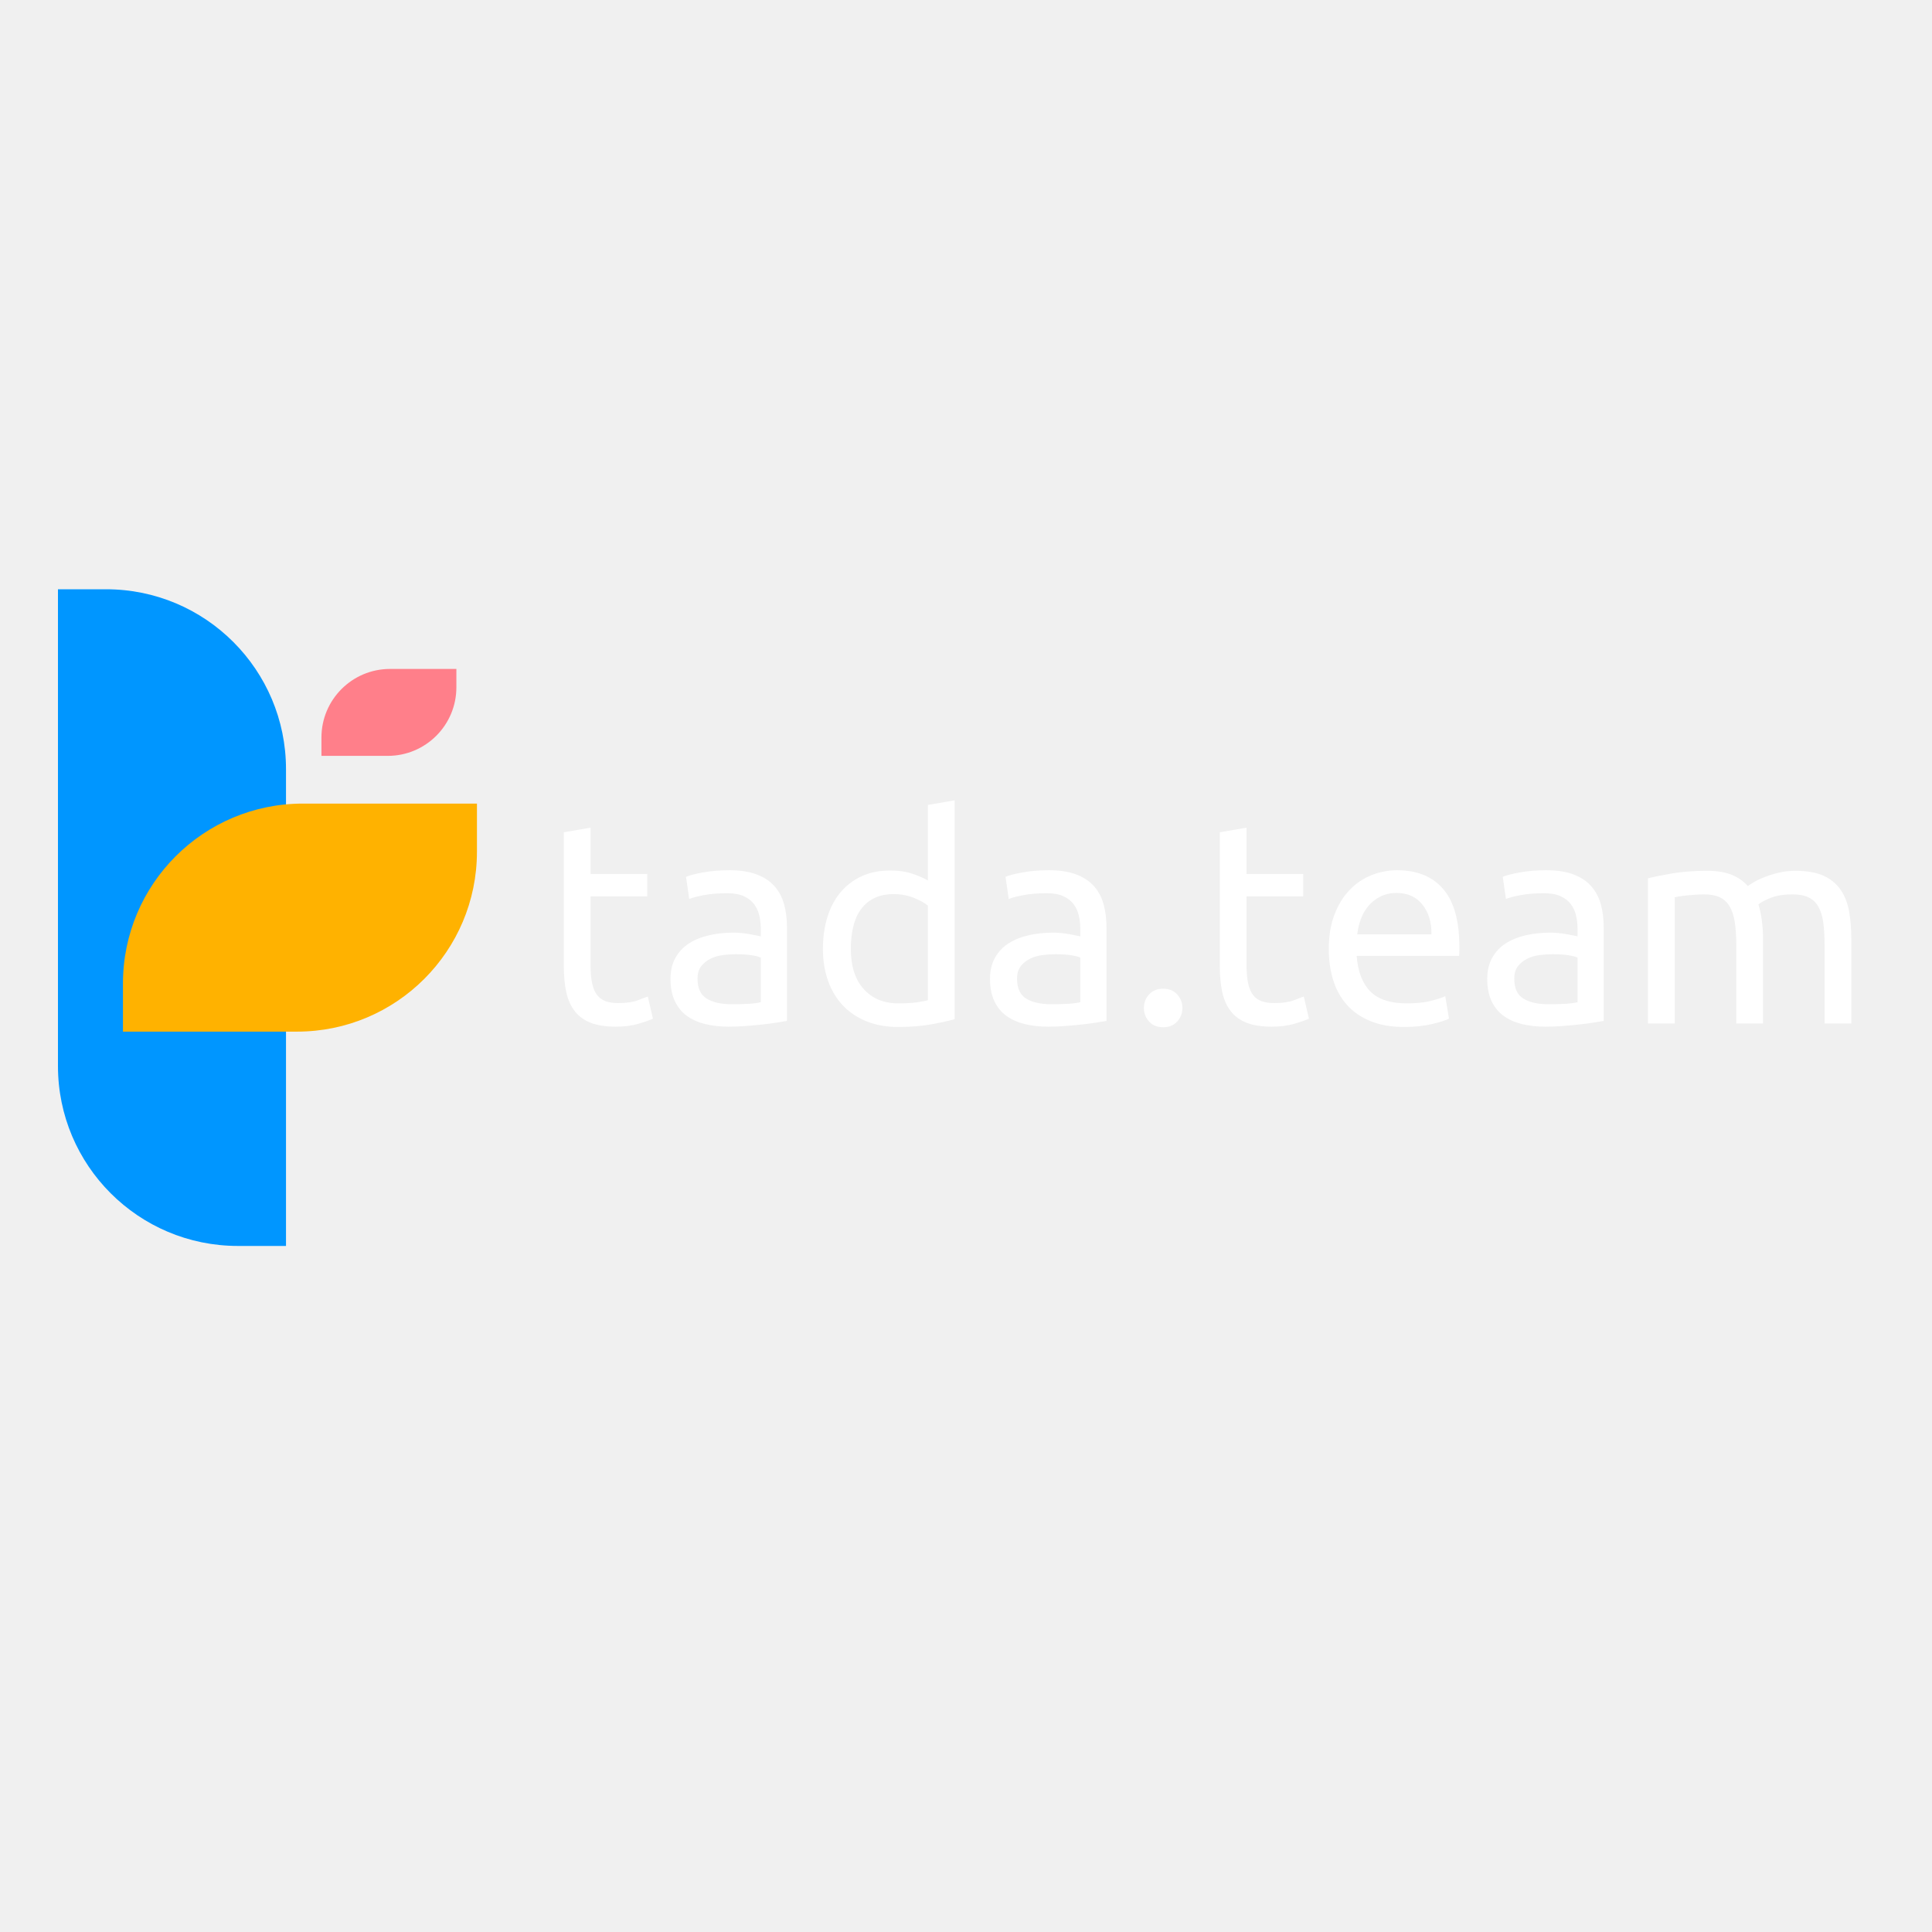
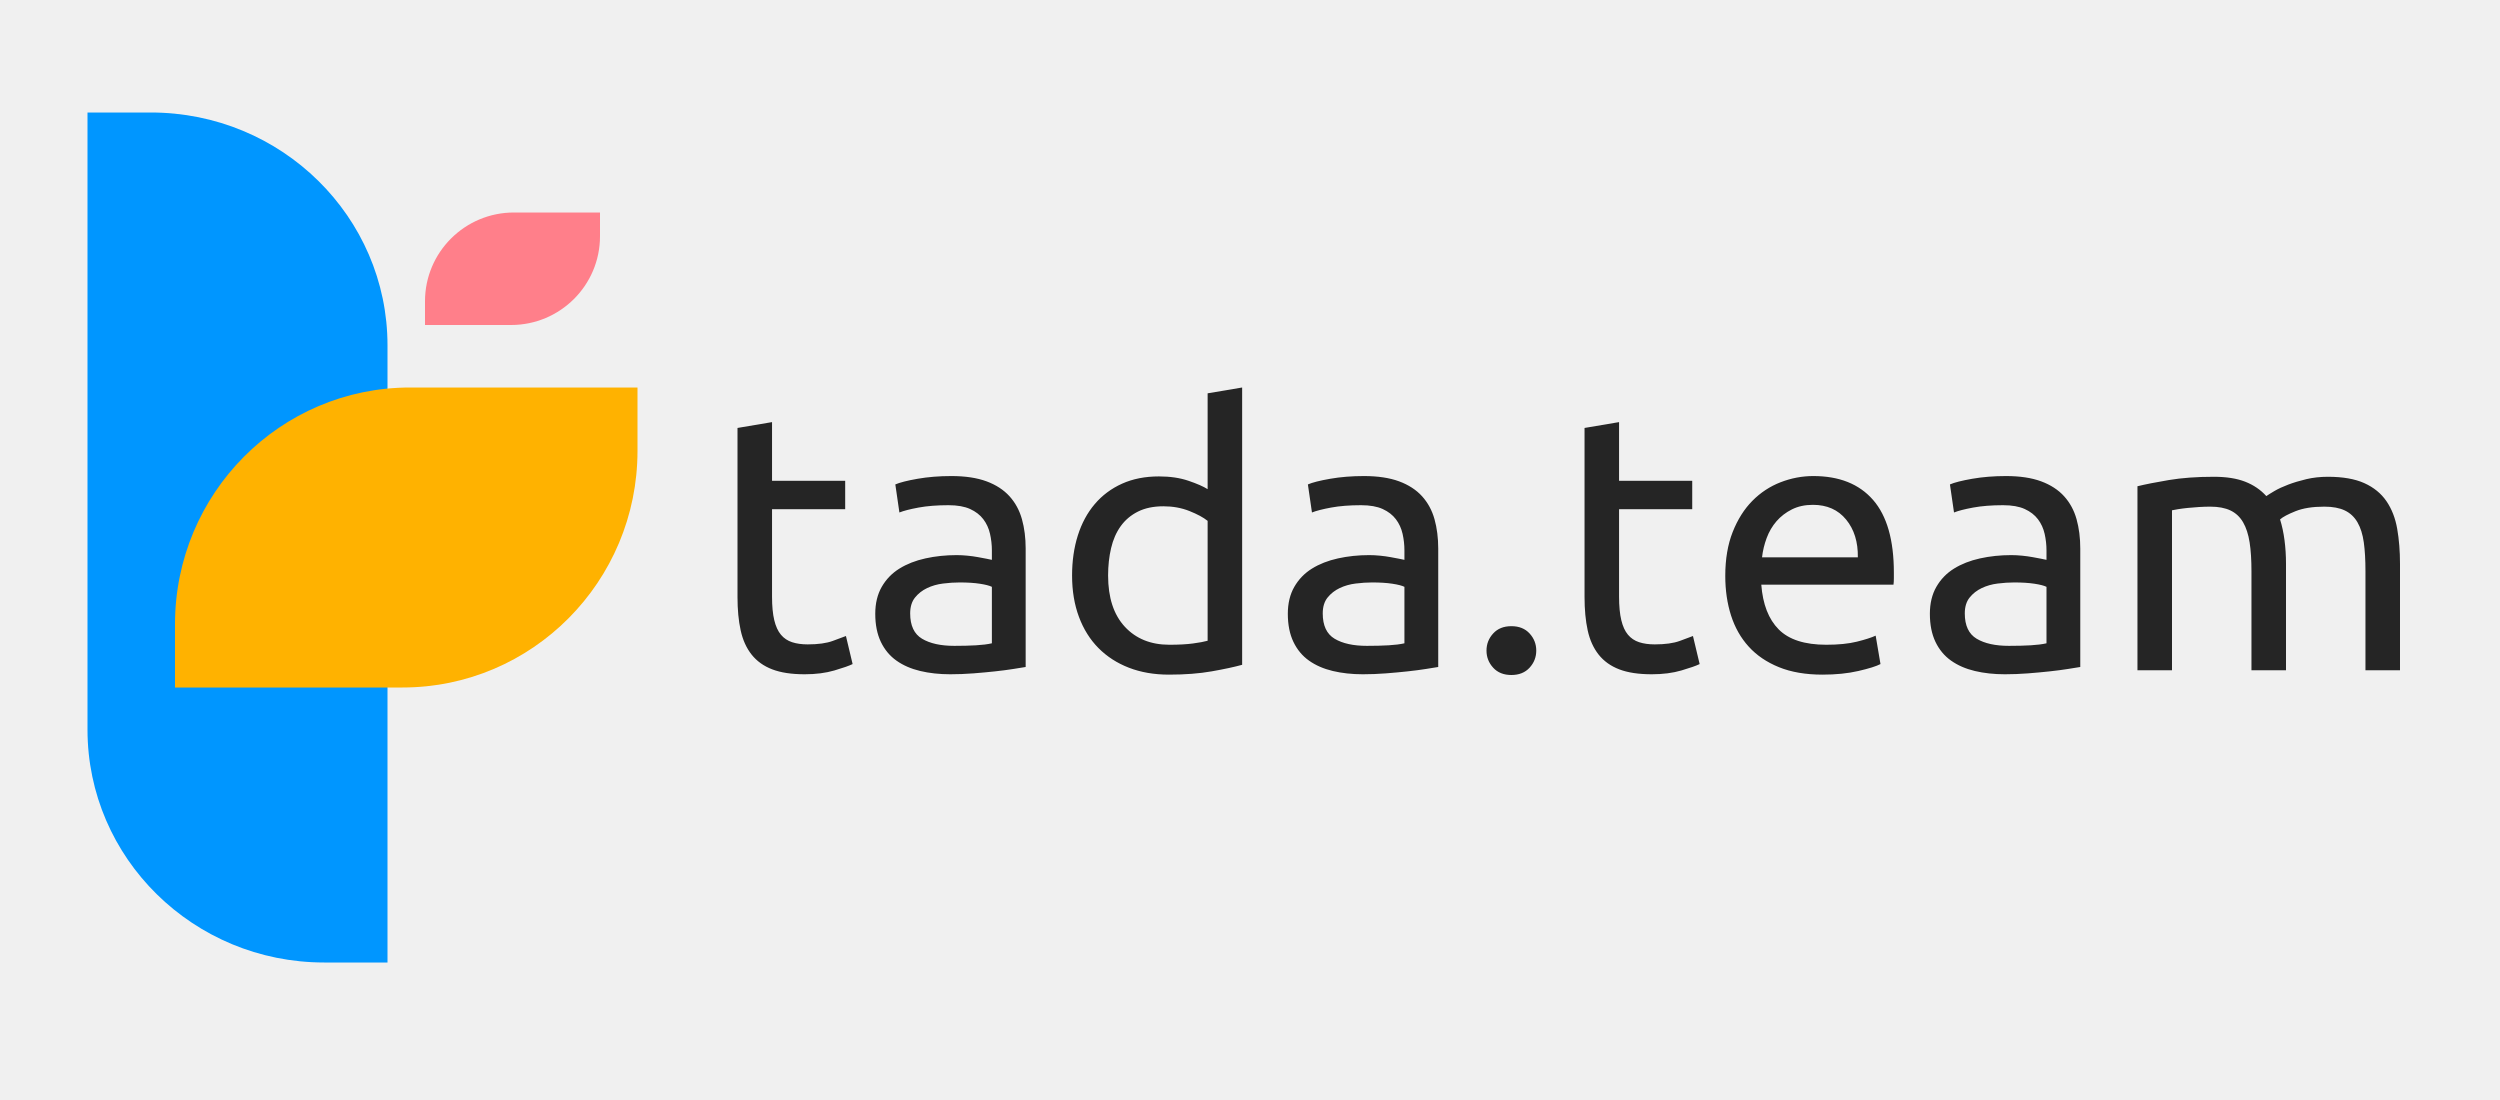
- <svg xmlns="http://www.w3.org/2000/svg" width="200px" height="200px" viewBox="0 0 200 200" version="1.1">
-   <g id="Log-(mid)-200-B" stroke="none" stroke-width="1" fill="none" fill-rule="evenodd">
-     <g id="Group" transform="translate(6, 61)">
-       <path d="M23.607,67.98 L18.626,67.98 C8.339,67.98 -1.69225063e-14,59.641 -1.69225063e-14,49.355 L-1.69225063e-14,0 L4.981,0 C15.268,0 23.607,8.339 23.607,18.626 L23.607,67.98 Z" id="Fill-1" fill="#0096FF" />
-       <path d="M27.276,17.247 L27.276,15.349 C27.276,11.428 30.455,8.249 34.376,8.249 L41.244,8.249 L41.244,10.148 C41.244,14.069 38.065,17.247 34.144,17.247 L27.276,17.247 Z" id="Fill-3" fill="#FF7F8A" />
-       <path d="M6.728,45.793 L6.728,40.812 C6.728,30.526 15.067,22.187 25.354,22.187 L43.373,22.187 L43.373,27.168 C43.373,37.454 35.034,45.793 24.747,45.793 L6.728,45.793 Z" id="Fill-13" fill="#FFB200" />
-       <path d="M57.755,45.281 C58.648,45.281 59.442,45.177 60.136,44.968 C60.831,44.76 61.317,44.586 61.595,44.447 L61.595,44.447 L61.059,42.155 C60.861,42.234 60.508,42.368 60.002,42.557 C59.496,42.745 58.826,42.84 57.993,42.84 C57.516,42.84 57.1,42.78 56.742,42.661 C56.385,42.542 56.087,42.338 55.849,42.051 C55.611,41.763 55.432,41.366 55.313,40.86 C55.194,40.354 55.135,39.714 55.135,38.94 L55.135,38.94 L55.135,31.795 L61,31.795 L61,29.473 L55.135,29.473 L55.135,24.68 L52.366,25.156 L52.366,38.969 C52.366,40.001 52.45,40.909 52.619,41.693 C52.788,42.477 53.081,43.137 53.497,43.673 C53.914,44.209 54.465,44.611 55.15,44.879 C55.834,45.147 56.703,45.281 57.755,45.281 Z M69.425,45.281 C70.04,45.281 70.66,45.256 71.285,45.206 C71.91,45.157 72.491,45.102 73.027,45.043 C73.563,44.983 74.044,44.919 74.471,44.849 C74.897,44.78 75.23,44.725 75.468,44.685 L75.468,44.685 L75.468,35.01 C75.468,34.137 75.369,33.338 75.17,32.613 C74.972,31.889 74.639,31.264 74.173,30.738 C73.707,30.212 73.091,29.805 72.327,29.517 C71.563,29.23 70.625,29.086 69.514,29.086 C68.541,29.086 67.638,29.16 66.805,29.309 C65.971,29.458 65.376,29.612 65.019,29.77 L65.019,29.77 L65.346,32.063 C65.683,31.924 66.194,31.79 66.879,31.661 C67.564,31.532 68.363,31.467 69.276,31.467 C69.99,31.467 70.571,31.571 71.017,31.78 C71.464,31.988 71.816,32.266 72.074,32.613 C72.332,32.961 72.511,33.358 72.61,33.804 C72.709,34.251 72.759,34.702 72.759,35.159 L72.759,35.159 L72.759,35.933 C72.679,35.913 72.541,35.883 72.342,35.844 C72.144,35.804 71.91,35.759 71.642,35.71 C71.375,35.66 71.092,35.62 70.794,35.59 C70.496,35.561 70.208,35.546 69.931,35.546 C69.057,35.546 68.224,35.635 67.43,35.814 C66.636,35.992 65.941,36.27 65.346,36.647 C64.751,37.024 64.279,37.521 63.932,38.136 C63.585,38.751 63.411,39.485 63.411,40.339 C63.411,41.232 63.56,41.996 63.857,42.631 C64.155,43.266 64.572,43.777 65.108,44.164 C65.644,44.551 66.279,44.834 67.013,45.013 C67.747,45.191 68.551,45.281 69.425,45.281 Z M69.752,42.959 C68.66,42.959 67.797,42.765 67.162,42.378 C66.527,41.991 66.209,41.301 66.209,40.309 C66.209,39.773 66.338,39.342 66.596,39.014 C66.854,38.687 67.177,38.429 67.564,38.24 C67.951,38.052 68.378,37.927 68.844,37.868 C69.31,37.808 69.752,37.779 70.169,37.779 C70.804,37.779 71.345,37.813 71.791,37.883 C72.238,37.952 72.56,38.037 72.759,38.136 L72.759,38.136 L72.759,42.75 C72.421,42.83 72,42.884 71.494,42.914 C70.987,42.944 70.407,42.959 69.752,42.959 Z M86.959,45.311 C88.249,45.311 89.391,45.221 90.383,45.043 C91.375,44.864 92.189,44.685 92.824,44.507 L92.824,44.507 L92.824,21.851 L90.055,22.328 L90.055,30.157 C89.718,29.939 89.207,29.711 88.522,29.473 C87.838,29.235 87.049,29.115 86.156,29.115 C85.044,29.115 84.057,29.314 83.193,29.711 C82.33,30.108 81.601,30.663 81.005,31.378 C80.41,32.092 79.958,32.946 79.651,33.938 C79.343,34.931 79.189,36.022 79.189,37.213 C79.189,38.463 79.373,39.59 79.74,40.592 C80.107,41.594 80.628,42.443 81.303,43.137 C81.978,43.832 82.791,44.368 83.744,44.745 C84.697,45.122 85.768,45.311 86.959,45.311 Z M86.989,42.869 C85.501,42.869 84.31,42.378 83.417,41.396 C82.524,40.413 82.077,39.019 82.077,37.213 C82.077,36.419 82.156,35.675 82.315,34.98 C82.474,34.286 82.732,33.685 83.089,33.179 C83.446,32.673 83.908,32.276 84.473,31.988 C85.039,31.701 85.719,31.557 86.513,31.557 C87.267,31.557 87.962,31.686 88.597,31.944 C89.232,32.202 89.718,32.47 90.055,32.747 L90.055,32.747 L90.055,42.542 C89.778,42.621 89.386,42.696 88.879,42.765 C88.373,42.835 87.743,42.869 86.989,42.869 Z M102.499,45.281 C103.115,45.281 103.735,45.256 104.36,45.206 C104.985,45.157 105.566,45.102 106.102,45.043 C106.638,44.983 107.119,44.919 107.546,44.849 C107.972,44.78 108.305,44.725 108.543,44.685 L108.543,44.685 L108.543,35.01 C108.543,34.137 108.444,33.338 108.245,32.613 C108.047,31.889 107.714,31.264 107.248,30.738 C106.781,30.212 106.166,29.805 105.402,29.517 C104.638,29.23 103.7,29.086 102.589,29.086 C101.616,29.086 100.713,29.16 99.88,29.309 C99.046,29.458 98.451,29.612 98.093,29.77 L98.093,29.77 L98.421,32.063 C98.758,31.924 99.269,31.79 99.954,31.661 C100.639,31.532 101.438,31.467 102.351,31.467 C103.065,31.467 103.646,31.571 104.092,31.78 C104.539,31.988 104.891,32.266 105.149,32.613 C105.407,32.961 105.586,33.358 105.685,33.804 C105.784,34.251 105.834,34.702 105.834,35.159 L105.834,35.159 L105.834,35.933 C105.754,35.913 105.615,35.883 105.417,35.844 C105.218,35.804 104.985,35.759 104.717,35.71 C104.449,35.66 104.167,35.62 103.869,35.59 C103.571,35.561 103.283,35.546 103.006,35.546 C102.132,35.546 101.299,35.635 100.505,35.814 C99.711,35.992 99.016,36.27 98.421,36.647 C97.825,37.024 97.354,37.521 97.007,38.136 C96.659,38.751 96.486,39.485 96.486,40.339 C96.486,41.232 96.635,41.996 96.932,42.631 C97.23,43.266 97.647,43.777 98.183,44.164 C98.719,44.551 99.354,44.834 100.088,45.013 C100.822,45.191 101.626,45.281 102.499,45.281 Z M102.827,42.959 C101.735,42.959 100.872,42.765 100.237,42.378 C99.602,41.991 99.284,41.301 99.284,40.309 C99.284,39.773 99.413,39.342 99.671,39.014 C99.929,38.687 100.252,38.429 100.639,38.24 C101.026,38.052 101.453,37.927 101.919,37.868 C102.385,37.808 102.827,37.779 103.244,37.779 C103.879,37.779 104.42,37.813 104.866,37.883 C105.313,37.952 105.635,38.037 105.834,38.136 L105.834,38.136 L105.834,42.75 C105.496,42.83 105.075,42.884 104.568,42.914 C104.062,42.944 103.482,42.959 102.827,42.959 Z M114.408,45.34 C115.023,45.34 115.509,45.142 115.866,44.745 C116.224,44.348 116.402,43.882 116.402,43.346 C116.402,42.81 116.224,42.343 115.866,41.946 C115.509,41.55 115.023,41.351 114.408,41.351 C113.792,41.351 113.306,41.55 112.949,41.946 C112.592,42.343 112.413,42.81 112.413,43.346 C112.413,43.882 112.592,44.348 112.949,44.745 C113.306,45.142 113.792,45.34 114.408,45.34 Z M125.661,45.281 C126.554,45.281 127.348,45.177 128.042,44.968 C128.737,44.76 129.223,44.586 129.501,44.447 L129.501,44.447 L128.965,42.155 C128.767,42.234 128.415,42.368 127.908,42.557 C127.402,42.745 126.733,42.84 125.899,42.84 C125.423,42.84 125.006,42.78 124.649,42.661 C124.291,42.542 123.994,42.338 123.756,42.051 C123.517,41.763 123.339,41.366 123.22,40.86 C123.101,40.354 123.041,39.714 123.041,38.94 L123.041,38.94 L123.041,31.795 L128.906,31.795 L128.906,29.473 L123.041,29.473 L123.041,24.68 L120.272,25.156 L120.272,38.969 C120.272,40.001 120.357,40.909 120.525,41.693 C120.694,42.477 120.987,43.137 121.404,43.673 C121.82,44.209 122.371,44.611 123.056,44.879 C123.741,45.147 124.609,45.281 125.661,45.281 Z M139.355,45.311 C140.427,45.311 141.385,45.211 142.228,45.013 C143.072,44.814 143.662,44.626 143.999,44.447 L143.999,44.447 L143.612,42.125 C143.275,42.284 142.774,42.448 142.109,42.616 C141.444,42.785 140.625,42.869 139.653,42.869 C137.926,42.869 136.656,42.453 135.842,41.619 C135.029,40.785 134.562,39.565 134.443,37.957 L134.443,37.957 L145.041,37.957 C145.061,37.798 145.071,37.625 145.071,37.436 L145.071,37.436 L145.071,36.975 C145.071,34.315 144.515,32.336 143.404,31.036 C142.293,29.736 140.695,29.086 138.611,29.086 C137.718,29.086 136.845,29.254 135.991,29.592 C135.138,29.929 134.384,30.435 133.729,31.11 C133.074,31.785 132.548,32.633 132.151,33.655 C131.754,34.678 131.555,35.873 131.555,37.243 C131.555,38.414 131.709,39.49 132.017,40.473 C132.324,41.455 132.796,42.304 133.431,43.018 C134.066,43.733 134.875,44.293 135.857,44.7 C136.84,45.107 138.006,45.311 139.355,45.311 Z M142.183,35.724 L134.503,35.724 C134.562,35.189 134.686,34.663 134.875,34.147 C135.063,33.631 135.326,33.174 135.664,32.777 C136.001,32.38 136.413,32.058 136.899,31.81 C137.385,31.562 137.946,31.438 138.581,31.438 C139.712,31.438 140.601,31.839 141.246,32.643 C141.891,33.447 142.203,34.474 142.183,35.724 L142.183,35.724 Z M153.972,45.281 C154.588,45.281 155.208,45.256 155.833,45.206 C156.458,45.157 157.039,45.102 157.575,45.043 C158.111,44.983 158.592,44.919 159.019,44.849 C159.445,44.78 159.778,44.725 160.016,44.685 L160.016,44.685 L160.016,35.01 C160.016,34.137 159.917,33.338 159.718,32.613 C159.52,31.889 159.187,31.264 158.721,30.738 C158.254,30.212 157.639,29.805 156.875,29.517 C156.111,29.23 155.173,29.086 154.062,29.086 C153.089,29.086 152.186,29.16 151.353,29.309 C150.519,29.458 149.924,29.612 149.566,29.77 L149.566,29.77 L149.894,32.063 C150.231,31.924 150.742,31.79 151.427,31.661 C152.112,31.532 152.911,31.467 153.824,31.467 C154.538,31.467 155.119,31.571 155.565,31.78 C156.012,31.988 156.364,32.266 156.622,32.613 C156.88,32.961 157.059,33.358 157.158,33.804 C157.257,34.251 157.307,34.702 157.307,35.159 L157.307,35.159 L157.307,35.933 C157.227,35.913 157.088,35.883 156.89,35.844 C156.691,35.804 156.458,35.759 156.19,35.71 C155.922,35.66 155.64,35.62 155.342,35.59 C155.044,35.561 154.756,35.546 154.479,35.546 C153.605,35.546 152.772,35.635 151.978,35.814 C151.184,35.992 150.489,36.27 149.894,36.647 C149.298,37.024 148.827,37.521 148.48,38.136 C148.132,38.751 147.959,39.485 147.959,40.339 C147.959,41.232 148.108,41.996 148.405,42.631 C148.703,43.266 149.12,43.777 149.656,44.164 C150.192,44.551 150.827,44.834 151.561,45.013 C152.295,45.191 153.099,45.281 153.972,45.281 Z M154.3,42.959 C153.208,42.959 152.345,42.765 151.71,42.378 C151.075,41.991 150.757,41.301 150.757,40.309 C150.757,39.773 150.886,39.342 151.144,39.014 C151.402,38.687 151.725,38.429 152.112,38.24 C152.499,38.052 152.926,37.927 153.392,37.868 C153.858,37.808 154.3,37.779 154.717,37.779 C155.352,37.779 155.893,37.813 156.339,37.883 C156.786,37.952 157.108,38.037 157.307,38.136 L157.307,38.136 L157.307,42.75 C156.969,42.83 156.548,42.884 156.041,42.914 C155.535,42.944 154.955,42.959 154.3,42.959 Z M167.369,44.953 L167.369,31.884 C167.449,31.864 167.607,31.834 167.845,31.795 C168.084,31.755 168.347,31.72 168.634,31.691 C168.922,31.661 169.225,31.636 169.542,31.616 C169.86,31.596 170.158,31.586 170.435,31.586 C171.09,31.586 171.631,31.691 172.058,31.899 C172.485,32.107 172.822,32.43 173.07,32.867 C173.318,33.303 173.492,33.849 173.591,34.504 C173.69,35.159 173.74,35.943 173.74,36.856 L173.74,36.856 L173.74,44.953 L176.509,44.953 L176.509,36.26 C176.509,35.586 176.469,34.941 176.39,34.325 C176.31,33.71 176.191,33.144 176.032,32.628 C176.251,32.43 176.662,32.207 177.268,31.959 C177.873,31.71 178.642,31.586 179.575,31.586 C180.25,31.586 180.801,31.691 181.227,31.899 C181.654,32.107 181.991,32.43 182.239,32.867 C182.488,33.303 182.656,33.849 182.746,34.504 C182.835,35.159 182.879,35.943 182.879,36.856 L182.879,36.856 L182.879,44.953 L185.648,44.953 L185.648,36.26 C185.648,35.228 185.574,34.276 185.425,33.402 C185.276,32.529 184.988,31.775 184.562,31.14 C184.135,30.505 183.544,30.014 182.79,29.666 C182.036,29.319 181.064,29.145 179.873,29.145 C179.257,29.145 178.682,29.21 178.146,29.339 C177.61,29.468 177.124,29.617 176.687,29.785 C176.251,29.954 175.883,30.128 175.586,30.306 C175.288,30.485 175.07,30.624 174.931,30.723 C174.474,30.207 173.909,29.815 173.234,29.547 C172.559,29.279 171.726,29.145 170.733,29.145 C169.364,29.145 168.158,29.235 167.116,29.413 C166.074,29.592 165.236,29.76 164.6,29.919 L164.6,29.919 L164.6,44.953 L167.369,44.953 Z" id="tada.team" fill="#FFFFFF" fill-rule="nonzero" />
+ <svg xmlns="http://www.w3.org/2000/svg" width="200px" height="88px" viewBox="0 0 200 88" version="1.1">
+   <g id="logo" stroke="none" stroke-width="1" fill="none" fill-rule="evenodd">
+     <g id="Group" transform="translate(7, 9)">
+       <path d="M24,68 L18.936,68 C8.478,68 0,59.659 0,49.369 L0,0 L5.064,0 C15.522,0 24,8.341 24,18.631 L24,68 Z" id="Fill-1" fill="#0096FF" />
+       <path d="M27,17 L27,15.101 C27,11.179 30.186,8 34.116,8 L41,8 L41,9.899 C41,13.821 37.814,17 33.884,17 L27,17 Z" id="Fill-3" fill="#FF7F8A" />
+       <path d="M7,46 L7,40.936 C7,30.478 15.42,22 25.806,22 L44,22 L44,27.064 C44,37.522 35.58,46 25.194,46 L7,46 Z" id="Fill-13" fill="#FFB200" />
+       <path d="M57.377,44.942 C58.268,44.942 59.06,44.84 59.754,44.636 C60.447,44.432 60.932,44.262 61.209,44.125 L61.209,44.125 L60.675,41.881 C60.477,41.959 60.125,42.09 59.62,42.274 C59.115,42.459 58.447,42.551 57.615,42.551 C57.139,42.551 56.723,42.493 56.367,42.376 C56.01,42.26 55.713,42.061 55.476,41.779 C55.238,41.497 55.06,41.108 54.941,40.613 C54.822,40.117 54.763,39.49 54.763,38.733 L54.763,38.733 L54.763,31.736 L60.615,31.736 L60.615,29.463 L54.763,29.463 L54.763,24.769 L52,25.236 L52,38.762 C52,39.772 52.084,40.661 52.253,41.429 C52.421,42.197 52.713,42.843 53.129,43.368 C53.545,43.892 54.094,44.286 54.778,44.548 C55.461,44.811 56.327,44.942 57.377,44.942 Z M69.022,44.942 C69.636,44.942 70.255,44.917 70.879,44.869 C71.503,44.82 72.082,44.767 72.617,44.708 C73.152,44.65 73.632,44.587 74.058,44.519 C74.484,44.451 74.815,44.398 75.053,44.359 L75.053,44.359 L75.053,34.885 C75.053,34.03 74.954,33.247 74.756,32.538 C74.558,31.829 74.226,31.217 73.761,30.702 C73.295,30.187 72.681,29.788 71.919,29.506 C71.156,29.225 70.221,29.084 69.111,29.084 C68.141,29.084 67.24,29.157 66.408,29.302 C65.576,29.448 64.982,29.599 64.626,29.754 L64.626,29.754 L64.952,31.999 C65.289,31.863 65.799,31.732 66.482,31.605 C67.166,31.479 67.963,31.416 68.874,31.416 C69.587,31.416 70.166,31.518 70.612,31.722 C71.057,31.926 71.409,32.198 71.666,32.538 C71.924,32.878 72.102,33.267 72.201,33.704 C72.3,34.141 72.35,34.583 72.35,35.03 L72.35,35.03 L72.35,35.788 C72.27,35.769 72.132,35.74 71.934,35.701 C71.736,35.662 71.503,35.618 71.236,35.57 C70.968,35.521 70.686,35.482 70.389,35.453 C70.092,35.424 69.805,35.409 69.527,35.409 C68.656,35.409 67.824,35.497 67.032,35.672 C66.24,35.847 65.547,36.119 64.952,36.488 C64.358,36.857 63.888,37.343 63.541,37.946 C63.195,38.548 63.021,39.267 63.021,40.103 C63.021,40.977 63.17,41.725 63.467,42.347 C63.764,42.969 64.18,43.47 64.715,43.849 C65.249,44.228 65.883,44.504 66.616,44.679 C67.349,44.854 68.151,44.942 69.022,44.942 Z M69.349,42.668 C68.26,42.668 67.398,42.478 66.765,42.099 C66.131,41.721 65.814,41.045 65.814,40.074 C65.814,39.549 65.943,39.126 66.2,38.805 C66.458,38.485 66.779,38.232 67.166,38.048 C67.552,37.863 67.978,37.741 68.443,37.683 C68.908,37.625 69.349,37.596 69.765,37.596 C70.399,37.596 70.938,37.63 71.384,37.698 C71.83,37.766 72.152,37.848 72.35,37.946 L72.35,37.946 L72.35,42.464 C72.013,42.542 71.592,42.595 71.087,42.624 C70.582,42.653 70.003,42.668 69.349,42.668 Z M86.52,44.971 C87.807,44.971 88.946,44.883 89.936,44.708 C90.927,44.534 91.739,44.359 92.372,44.184 L92.372,44.184 L92.372,22 L89.61,22.466 L89.61,30.133 C89.273,29.919 88.763,29.696 88.08,29.463 C87.396,29.229 86.609,29.113 85.718,29.113 C84.609,29.113 83.624,29.307 82.762,29.696 C81.9,30.084 81.173,30.629 80.579,31.328 C79.984,32.028 79.534,32.864 79.227,33.835 C78.92,34.807 78.766,35.876 78.766,37.042 C78.766,38.266 78.95,39.369 79.316,40.35 C79.682,41.332 80.202,42.163 80.876,42.843 C81.549,43.523 82.361,44.048 83.312,44.417 C84.262,44.786 85.332,44.971 86.52,44.971 Z M86.55,42.58 C85.064,42.58 83.876,42.099 82.985,41.138 C82.094,40.176 81.648,38.81 81.648,37.042 C81.648,36.264 81.727,35.536 81.886,34.856 C82.044,34.175 82.302,33.587 82.658,33.092 C83.015,32.596 83.475,32.208 84.039,31.926 C84.604,31.644 85.282,31.503 86.074,31.503 C86.827,31.503 87.52,31.629 88.154,31.882 C88.788,32.135 89.273,32.397 89.61,32.669 L89.61,32.669 L89.61,42.26 C89.332,42.338 88.941,42.41 88.436,42.478 C87.931,42.546 87.302,42.58 86.55,42.58 Z M102.027,44.942 C102.641,44.942 103.26,44.917 103.884,44.869 C104.508,44.82 105.087,44.767 105.622,44.708 C106.157,44.65 106.637,44.587 107.063,44.519 C107.488,44.451 107.82,44.398 108.058,44.359 L108.058,44.359 L108.058,34.885 C108.058,34.03 107.959,33.247 107.761,32.538 C107.563,31.829 107.231,31.217 106.766,30.702 C106.3,30.187 105.686,29.788 104.924,29.506 C104.161,29.225 103.225,29.084 102.116,29.084 C101.146,29.084 100.245,29.157 99.413,29.302 C98.581,29.448 97.987,29.599 97.631,29.754 L97.631,29.754 L97.957,31.999 C98.294,31.863 98.804,31.732 99.487,31.605 C100.171,31.479 100.968,31.416 101.879,31.416 C102.592,31.416 103.171,31.518 103.617,31.722 C104.062,31.926 104.414,32.198 104.671,32.538 C104.929,32.878 105.107,33.267 105.206,33.704 C105.305,34.141 105.354,34.583 105.354,35.03 L105.354,35.03 L105.354,35.788 C105.275,35.769 105.137,35.74 104.939,35.701 C104.741,35.662 104.508,35.618 104.24,35.57 C103.973,35.521 103.691,35.482 103.394,35.453 C103.097,35.424 102.81,35.409 102.532,35.409 C101.661,35.409 100.829,35.497 100.037,35.672 C99.245,35.847 98.551,36.119 97.957,36.488 C97.363,36.857 96.893,37.343 96.546,37.946 C96.2,38.548 96.026,39.267 96.026,40.103 C96.026,40.977 96.175,41.725 96.472,42.347 C96.769,42.969 97.185,43.47 97.72,43.849 C98.254,44.228 98.888,44.504 99.621,44.679 C100.354,44.854 101.156,44.942 102.027,44.942 Z M102.354,42.668 C101.265,42.668 100.403,42.478 99.769,42.099 C99.136,41.721 98.819,41.045 98.819,40.074 C98.819,39.549 98.948,39.126 99.205,38.805 C99.463,38.485 99.784,38.232 100.171,38.048 C100.557,37.863 100.983,37.741 101.448,37.683 C101.913,37.625 102.354,37.596 102.77,37.596 C103.404,37.596 103.943,37.63 104.389,37.698 C104.835,37.766 105.156,37.848 105.354,37.946 L105.354,37.946 L105.354,42.464 C105.018,42.542 104.597,42.595 104.092,42.624 C103.587,42.653 103.008,42.668 102.354,42.668 Z M113.91,45 C114.524,45 115.009,44.806 115.366,44.417 C115.722,44.028 115.901,43.572 115.901,43.047 C115.901,42.522 115.722,42.065 115.366,41.677 C115.009,41.288 114.524,41.094 113.91,41.094 C113.296,41.094 112.811,41.288 112.455,41.677 C112.098,42.065 111.92,42.522 111.92,43.047 C111.92,43.572 112.098,44.028 112.455,44.417 C112.811,44.806 113.296,45 113.91,45 Z M125.14,44.942 C126.031,44.942 126.823,44.84 127.516,44.636 C128.209,44.432 128.695,44.262 128.972,44.125 L128.972,44.125 L128.437,41.881 C128.239,41.959 127.888,42.09 127.383,42.274 C126.877,42.459 126.209,42.551 125.377,42.551 C124.902,42.551 124.486,42.493 124.13,42.376 C123.773,42.26 123.476,42.061 123.238,41.779 C123.001,41.497 122.822,41.108 122.704,40.613 C122.585,40.117 122.525,39.49 122.525,38.733 L122.525,38.733 L122.525,31.736 L128.378,31.736 L128.378,29.463 L122.525,29.463 L122.525,24.769 L119.763,25.236 L119.763,38.762 C119.763,39.772 119.847,40.661 120.015,41.429 C120.183,42.197 120.476,42.843 120.891,43.368 C121.307,43.892 121.857,44.286 122.54,44.548 C123.223,44.811 124.09,44.942 125.14,44.942 Z M138.805,44.971 C139.874,44.971 140.83,44.874 141.672,44.679 C142.513,44.485 143.103,44.3 143.439,44.125 L143.439,44.125 L143.053,41.852 C142.716,42.007 142.216,42.168 141.553,42.333 C140.889,42.498 140.073,42.58 139.102,42.58 C137.379,42.58 136.112,42.172 135.3,41.356 C134.488,40.54 134.022,39.345 133.903,37.771 L133.903,37.771 L144.479,37.771 C144.499,37.615 144.509,37.445 144.509,37.26 L144.509,37.26 L144.509,36.809 C144.509,34.204 143.954,32.266 142.845,30.993 C141.736,29.72 140.142,29.084 138.062,29.084 C137.171,29.084 136.3,29.249 135.448,29.579 C134.596,29.91 133.844,30.405 133.19,31.066 C132.537,31.727 132.012,32.557 131.616,33.558 C131.22,34.559 131.022,35.73 131.022,37.071 C131.022,38.218 131.175,39.272 131.482,40.234 C131.789,41.196 132.259,42.027 132.893,42.726 C133.527,43.426 134.334,43.975 135.314,44.373 C136.295,44.772 137.458,44.971 138.805,44.971 Z M141.627,35.584 L133.963,35.584 C134.022,35.06 134.146,34.545 134.334,34.039 C134.522,33.534 134.785,33.087 135.121,32.698 C135.458,32.31 135.869,31.994 136.354,31.751 C136.839,31.508 137.399,31.387 138.033,31.387 C139.161,31.387 140.048,31.78 140.691,32.567 C141.335,33.354 141.647,34.36 141.627,35.584 L141.627,35.584 Z M153.391,44.942 C154.005,44.942 154.624,44.917 155.248,44.869 C155.872,44.82 156.451,44.767 156.986,44.708 C157.521,44.65 158.001,44.587 158.427,44.519 C158.853,44.451 159.184,44.398 159.422,44.359 L159.422,44.359 L159.422,34.885 C159.422,34.03 159.323,33.247 159.125,32.538 C158.927,31.829 158.595,31.217 158.13,30.702 C157.664,30.187 157.05,29.788 156.288,29.506 C155.525,29.225 154.59,29.084 153.48,29.084 C152.51,29.084 151.609,29.157 150.777,29.302 C149.945,29.448 149.351,29.599 148.995,29.754 L148.995,29.754 L149.321,31.999 C149.658,31.863 150.168,31.732 150.851,31.605 C151.535,31.479 152.332,31.416 153.243,31.416 C153.956,31.416 154.535,31.518 154.981,31.722 C155.426,31.926 155.778,32.198 156.035,32.538 C156.293,32.878 156.471,33.267 156.57,33.704 C156.669,34.141 156.719,34.583 156.719,35.03 L156.719,35.03 L156.719,35.788 C156.639,35.769 156.501,35.74 156.303,35.701 C156.105,35.662 155.872,35.618 155.605,35.57 C155.337,35.521 155.055,35.482 154.758,35.453 C154.461,35.424 154.174,35.409 153.896,35.409 C153.025,35.409 152.193,35.497 151.401,35.672 C150.609,35.847 149.916,36.119 149.321,36.488 C148.727,36.857 148.257,37.343 147.91,37.946 C147.564,38.548 147.39,39.267 147.39,40.103 C147.39,40.977 147.539,41.725 147.836,42.347 C148.133,42.969 148.549,43.47 149.084,43.849 C149.618,44.228 150.252,44.504 150.985,44.679 C151.718,44.854 152.52,44.942 153.391,44.942 Z M153.718,42.668 C152.629,42.668 151.767,42.478 151.134,42.099 C150.5,41.721 150.183,41.045 150.183,40.074 C150.183,39.549 150.312,39.126 150.569,38.805 C150.827,38.485 151.148,38.232 151.535,38.048 C151.921,37.863 152.347,37.741 152.812,37.683 C153.277,37.625 153.718,37.596 154.134,37.596 C154.768,37.596 155.307,37.63 155.753,37.698 C156.199,37.766 156.521,37.848 156.719,37.946 L156.719,37.946 L156.719,42.464 C156.382,42.542 155.961,42.595 155.456,42.624 C154.951,42.653 154.372,42.668 153.718,42.668 Z M166.76,44.621 L166.76,31.824 C166.839,31.804 166.997,31.775 167.235,31.736 C167.473,31.698 167.735,31.663 168.022,31.634 C168.309,31.605 168.611,31.581 168.928,31.561 C169.245,31.542 169.542,31.532 169.82,31.532 C170.473,31.532 171.013,31.634 171.439,31.838 C171.864,32.042 172.201,32.358 172.449,32.786 C172.696,33.213 172.869,33.748 172.969,34.389 C173.068,35.03 173.117,35.798 173.117,36.692 L173.117,36.692 L173.117,44.621 L175.88,44.621 L175.88,36.109 C175.88,35.448 175.84,34.817 175.761,34.214 C175.682,33.612 175.563,33.058 175.405,32.553 C175.622,32.358 176.033,32.14 176.637,31.897 C177.241,31.654 178.009,31.532 178.94,31.532 C179.613,31.532 180.163,31.634 180.588,31.838 C181.014,32.042 181.351,32.358 181.599,32.786 C181.846,33.213 182.014,33.748 182.104,34.389 C182.193,35.03 182.237,35.798 182.237,36.692 L182.237,36.692 L182.237,44.621 L185,44.621 L185,36.109 C185,35.098 184.926,34.166 184.777,33.311 C184.629,32.455 184.341,31.717 183.916,31.095 C183.49,30.473 182.901,29.992 182.148,29.652 C181.396,29.312 180.425,29.142 179.237,29.142 C178.623,29.142 178.048,29.205 177.514,29.331 C176.979,29.458 176.494,29.604 176.058,29.769 C175.622,29.934 175.256,30.104 174.959,30.279 C174.662,30.454 174.444,30.59 174.305,30.687 C173.85,30.182 173.285,29.798 172.612,29.535 C171.939,29.273 171.107,29.142 170.117,29.142 C168.75,29.142 167.547,29.229 166.507,29.404 C165.467,29.579 164.631,29.744 163.997,29.9 L163.997,29.9 L163.997,44.621 L166.76,44.621 Z" id="tada.team" fill="#252525" fill-rule="nonzero" />
    </g>
  </g>
</svg>
